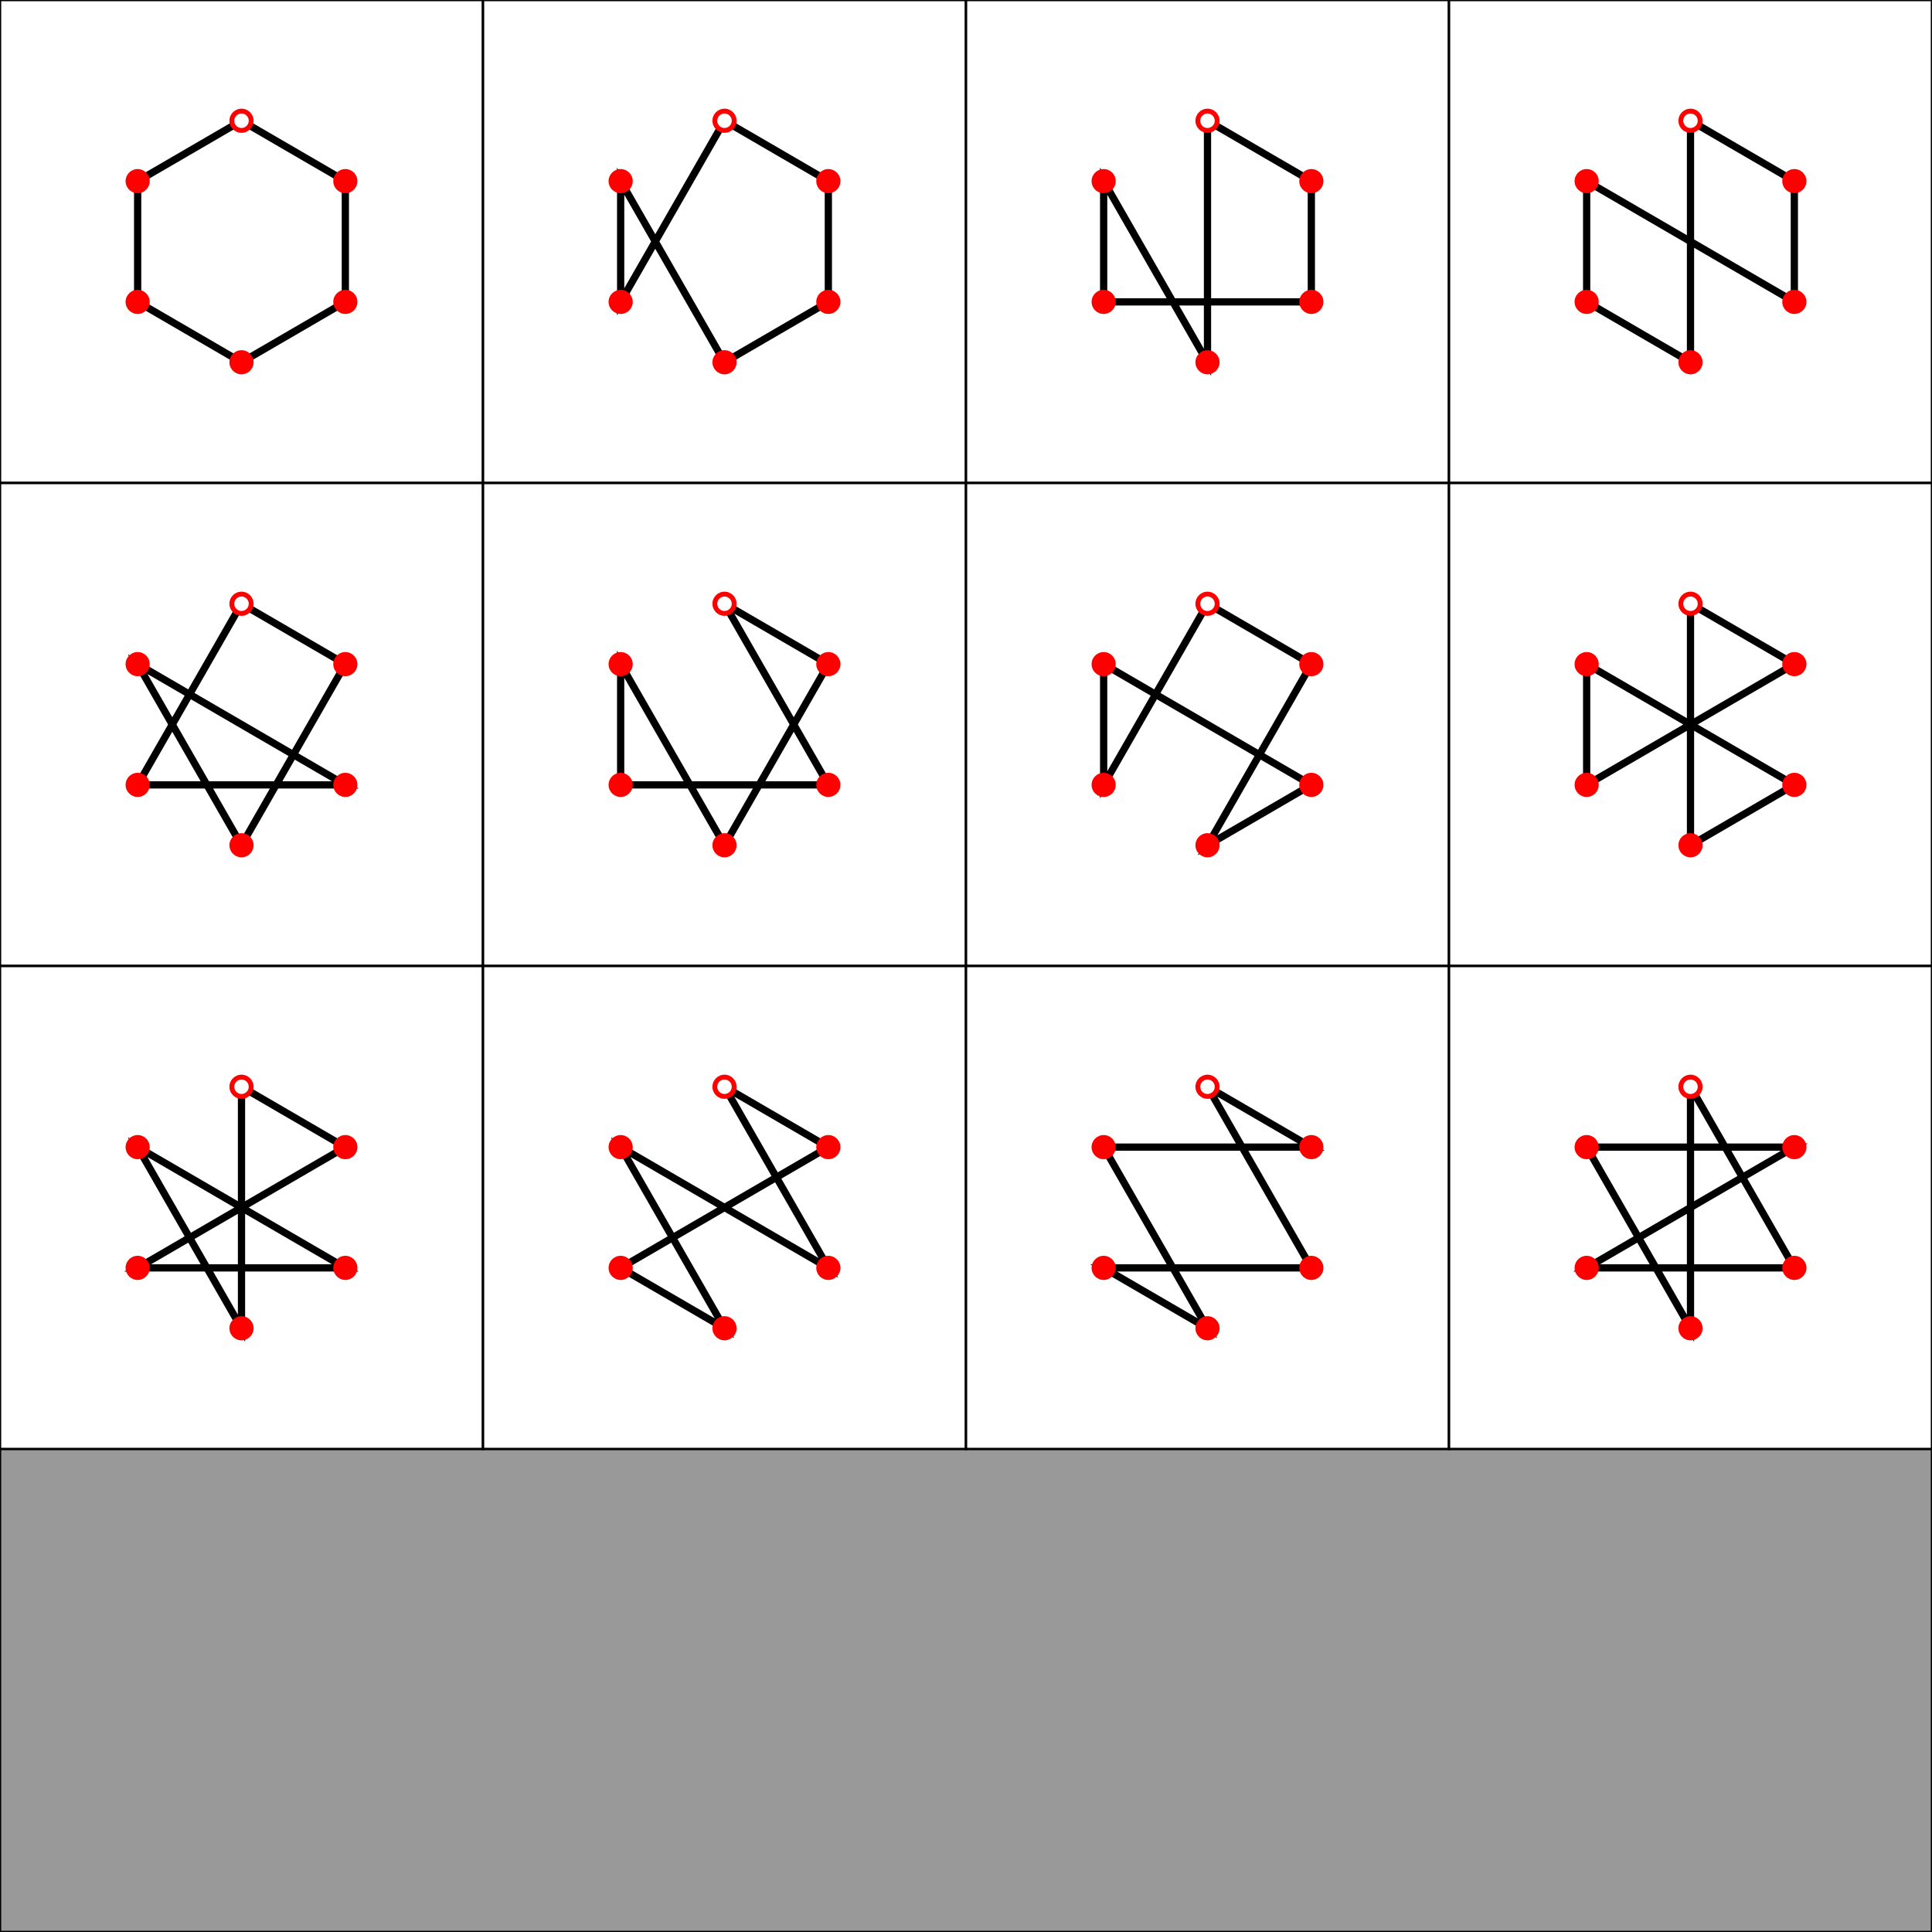
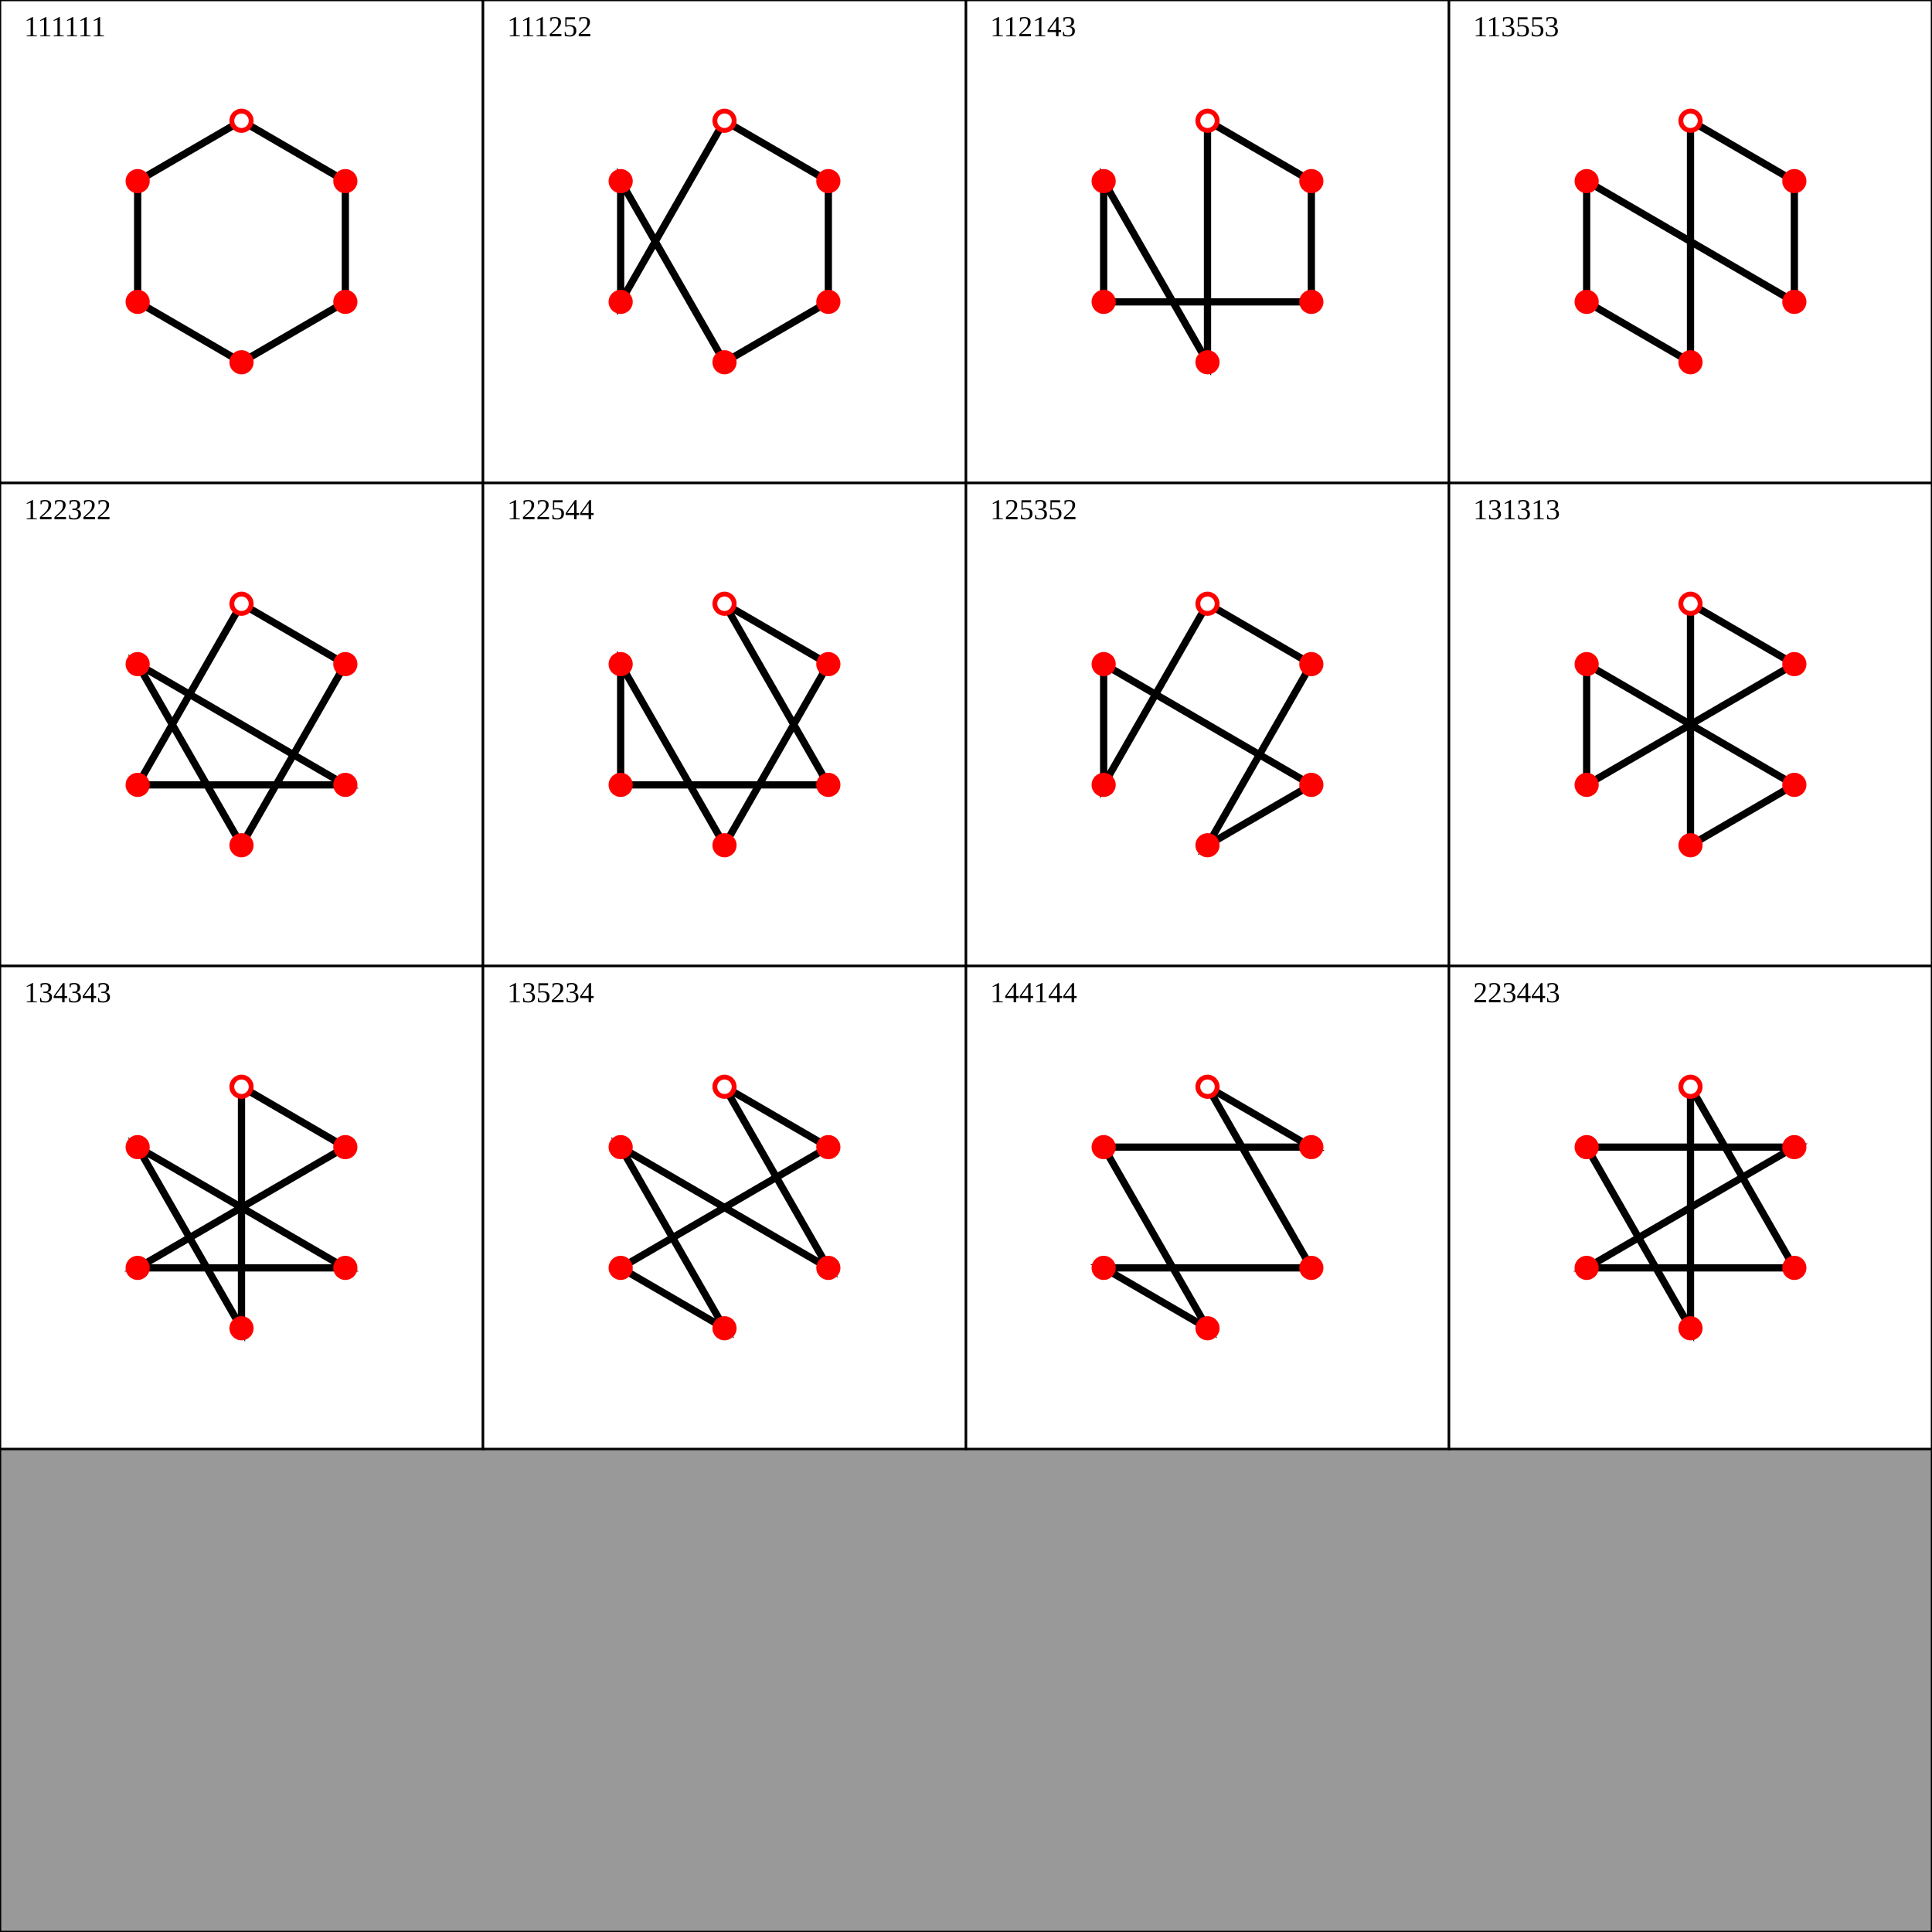
<svg xmlns="http://www.w3.org/2000/svg" width="800" height="800" viewBox="0 0 800 800">
  <rect fill="#999" stroke="#000" x="0" y="0" width="800" height="800" />
  <rect fill="#fff" stroke="#000" x="0" y="0" width="200" height="200" />
+   <text x="10" y="15">111111</text>
  <polyline points="100,50 143,75 143,125 100,150 57,125 57,75 100,50" stroke="black" stroke-width="3" fill="none" />
  <circle cx="100" cy="50" r="5" fill="red" />
  <circle cx="143" cy="75" r="5" fill="red" />
  <circle cx="143" cy="125" r="5" fill="red" />
  <circle cx="100" cy="150" r="5" fill="red" />
  <circle cx="57" cy="125" r="5" fill="red" />
  <circle cx="57" cy="75" r="5" fill="red" />
  <circle cx="100" cy="50" r="3" fill="white" />
  <rect fill="#fff" stroke="#000" x="200" y="0" width="200" height="200" />
+   <text x="210" y="15">111252</text>
  <polyline points="300,50 343,75 343,125 300,150 257,75 257,125 300,50" stroke="black" stroke-width="3" fill="none" />
  <circle cx="300" cy="50" r="5" fill="red" />
  <circle cx="343" cy="75" r="5" fill="red" />
  <circle cx="343" cy="125" r="5" fill="red" />
  <circle cx="300" cy="150" r="5" fill="red" />
  <circle cx="257" cy="125" r="5" fill="red" />
  <circle cx="257" cy="75" r="5" fill="red" />
  <circle cx="300" cy="50" r="3" fill="white" />
  <rect fill="#fff" stroke="#000" x="400" y="0" width="200" height="200" />
+   <text x="410" y="15">112143</text>
  <polyline points="500,50 543,75 543,125 457,125 457,75 500,150 500,50" stroke="black" stroke-width="3" fill="none" />
  <circle cx="500" cy="50" r="5" fill="red" />
  <circle cx="543" cy="75" r="5" fill="red" />
  <circle cx="543" cy="125" r="5" fill="red" />
  <circle cx="500" cy="150" r="5" fill="red" />
  <circle cx="457" cy="125" r="5" fill="red" />
  <circle cx="457" cy="75" r="5" fill="red" />
  <circle cx="500" cy="50" r="3" fill="white" />
  <rect fill="#fff" stroke="#000" x="600" y="0" width="200" height="200" />
+   <text x="610" y="15">113553</text>
  <polyline points="700,50 743,75 743,125 657,75 657,125 700,150 700,50" stroke="black" stroke-width="3" fill="none" />
  <circle cx="700" cy="50" r="5" fill="red" />
  <circle cx="743" cy="75" r="5" fill="red" />
  <circle cx="743" cy="125" r="5" fill="red" />
  <circle cx="700" cy="150" r="5" fill="red" />
  <circle cx="657" cy="125" r="5" fill="red" />
  <circle cx="657" cy="75" r="5" fill="red" />
  <circle cx="700" cy="50" r="3" fill="white" />
  <rect fill="#fff" stroke="#000" x="0" y="200" width="200" height="200" />
+   <text x="10" y="215">122322</text>
  <polyline points="100,250 143,275 100,350 57,275 143,325 57,325 100,250" stroke="black" stroke-width="3" fill="none" />
  <circle cx="100" cy="250" r="5" fill="red" />
  <circle cx="143" cy="275" r="5" fill="red" />
  <circle cx="143" cy="325" r="5" fill="red" />
  <circle cx="100" cy="350" r="5" fill="red" />
  <circle cx="57" cy="325" r="5" fill="red" />
  <circle cx="57" cy="275" r="5" fill="red" />
  <circle cx="100" cy="250" r="3" fill="white" />
  <rect fill="#fff" stroke="#000" x="200" y="200" width="200" height="200" />
+   <text x="210" y="215">122544</text>
  <polyline points="300,250 343,275 300,350 257,275 257,325 343,325 300,250" stroke="black" stroke-width="3" fill="none" />
  <circle cx="300" cy="250" r="5" fill="red" />
  <circle cx="343" cy="275" r="5" fill="red" />
  <circle cx="343" cy="325" r="5" fill="red" />
  <circle cx="300" cy="350" r="5" fill="red" />
  <circle cx="257" cy="325" r="5" fill="red" />
  <circle cx="257" cy="275" r="5" fill="red" />
  <circle cx="300" cy="250" r="3" fill="white" />
  <rect fill="#fff" stroke="#000" x="400" y="200" width="200" height="200" />
+   <text x="410" y="215">125352</text>
  <polyline points="500,250 543,275 500,350 543,325 457,275 457,325 500,250" stroke="black" stroke-width="3" fill="none" />
  <circle cx="500" cy="250" r="5" fill="red" />
  <circle cx="543" cy="275" r="5" fill="red" />
  <circle cx="543" cy="325" r="5" fill="red" />
  <circle cx="500" cy="350" r="5" fill="red" />
  <circle cx="457" cy="325" r="5" fill="red" />
  <circle cx="457" cy="275" r="5" fill="red" />
  <circle cx="500" cy="250" r="3" fill="white" />
  <rect fill="#fff" stroke="#000" x="600" y="200" width="200" height="200" />
+   <text x="610" y="215">131313</text>
  <polyline points="700,250 743,275 657,325 657,275 743,325 700,350 700,250" stroke="black" stroke-width="3" fill="none" />
  <circle cx="700" cy="250" r="5" fill="red" />
  <circle cx="743" cy="275" r="5" fill="red" />
  <circle cx="743" cy="325" r="5" fill="red" />
  <circle cx="700" cy="350" r="5" fill="red" />
  <circle cx="657" cy="325" r="5" fill="red" />
  <circle cx="657" cy="275" r="5" fill="red" />
  <circle cx="700" cy="250" r="3" fill="white" />
  <rect fill="#fff" stroke="#000" x="0" y="400" width="200" height="200" />
+   <text x="10" y="415">134343</text>
  <polyline points="100,450 143,475 57,525 143,525 57,475 100,550 100,450" stroke="black" stroke-width="3" fill="none" />
  <circle cx="100" cy="450" r="5" fill="red" />
  <circle cx="143" cy="475" r="5" fill="red" />
  <circle cx="143" cy="525" r="5" fill="red" />
  <circle cx="100" cy="550" r="5" fill="red" />
  <circle cx="57" cy="525" r="5" fill="red" />
  <circle cx="57" cy="475" r="5" fill="red" />
  <circle cx="100" cy="450" r="3" fill="white" />
  <rect fill="#fff" stroke="#000" x="200" y="400" width="200" height="200" />
+   <text x="210" y="415">135234</text>
  <polyline points="300,450 343,475 257,525 300,550 257,475 343,525 300,450" stroke="black" stroke-width="3" fill="none" />
  <circle cx="300" cy="450" r="5" fill="red" />
  <circle cx="343" cy="475" r="5" fill="red" />
  <circle cx="343" cy="525" r="5" fill="red" />
  <circle cx="300" cy="550" r="5" fill="red" />
  <circle cx="257" cy="525" r="5" fill="red" />
  <circle cx="257" cy="475" r="5" fill="red" />
  <circle cx="300" cy="450" r="3" fill="white" />
  <rect fill="#fff" stroke="#000" x="400" y="400" width="200" height="200" />
+   <text x="410" y="415">144144</text>
  <polyline points="500,450 543,475 457,475 500,550 457,525 543,525 500,450" stroke="black" stroke-width="3" fill="none" />
  <circle cx="500" cy="450" r="5" fill="red" />
  <circle cx="543" cy="475" r="5" fill="red" />
  <circle cx="543" cy="525" r="5" fill="red" />
  <circle cx="500" cy="550" r="5" fill="red" />
  <circle cx="457" cy="525" r="5" fill="red" />
  <circle cx="457" cy="475" r="5" fill="red" />
  <circle cx="500" cy="450" r="3" fill="white" />
  <rect fill="#fff" stroke="#000" x="600" y="400" width="200" height="200" />
+   <text x="610" y="415">223443</text>
  <polyline points="700,450 743,525 657,525 743,475 657,475 700,550 700,450" stroke="black" stroke-width="3" fill="none" />
  <circle cx="700" cy="450" r="5" fill="red" />
  <circle cx="743" cy="475" r="5" fill="red" />
  <circle cx="743" cy="525" r="5" fill="red" />
  <circle cx="700" cy="550" r="5" fill="red" />
  <circle cx="657" cy="525" r="5" fill="red" />
  <circle cx="657" cy="475" r="5" fill="red" />
  <circle cx="700" cy="450" r="3" fill="white" />
</svg>
